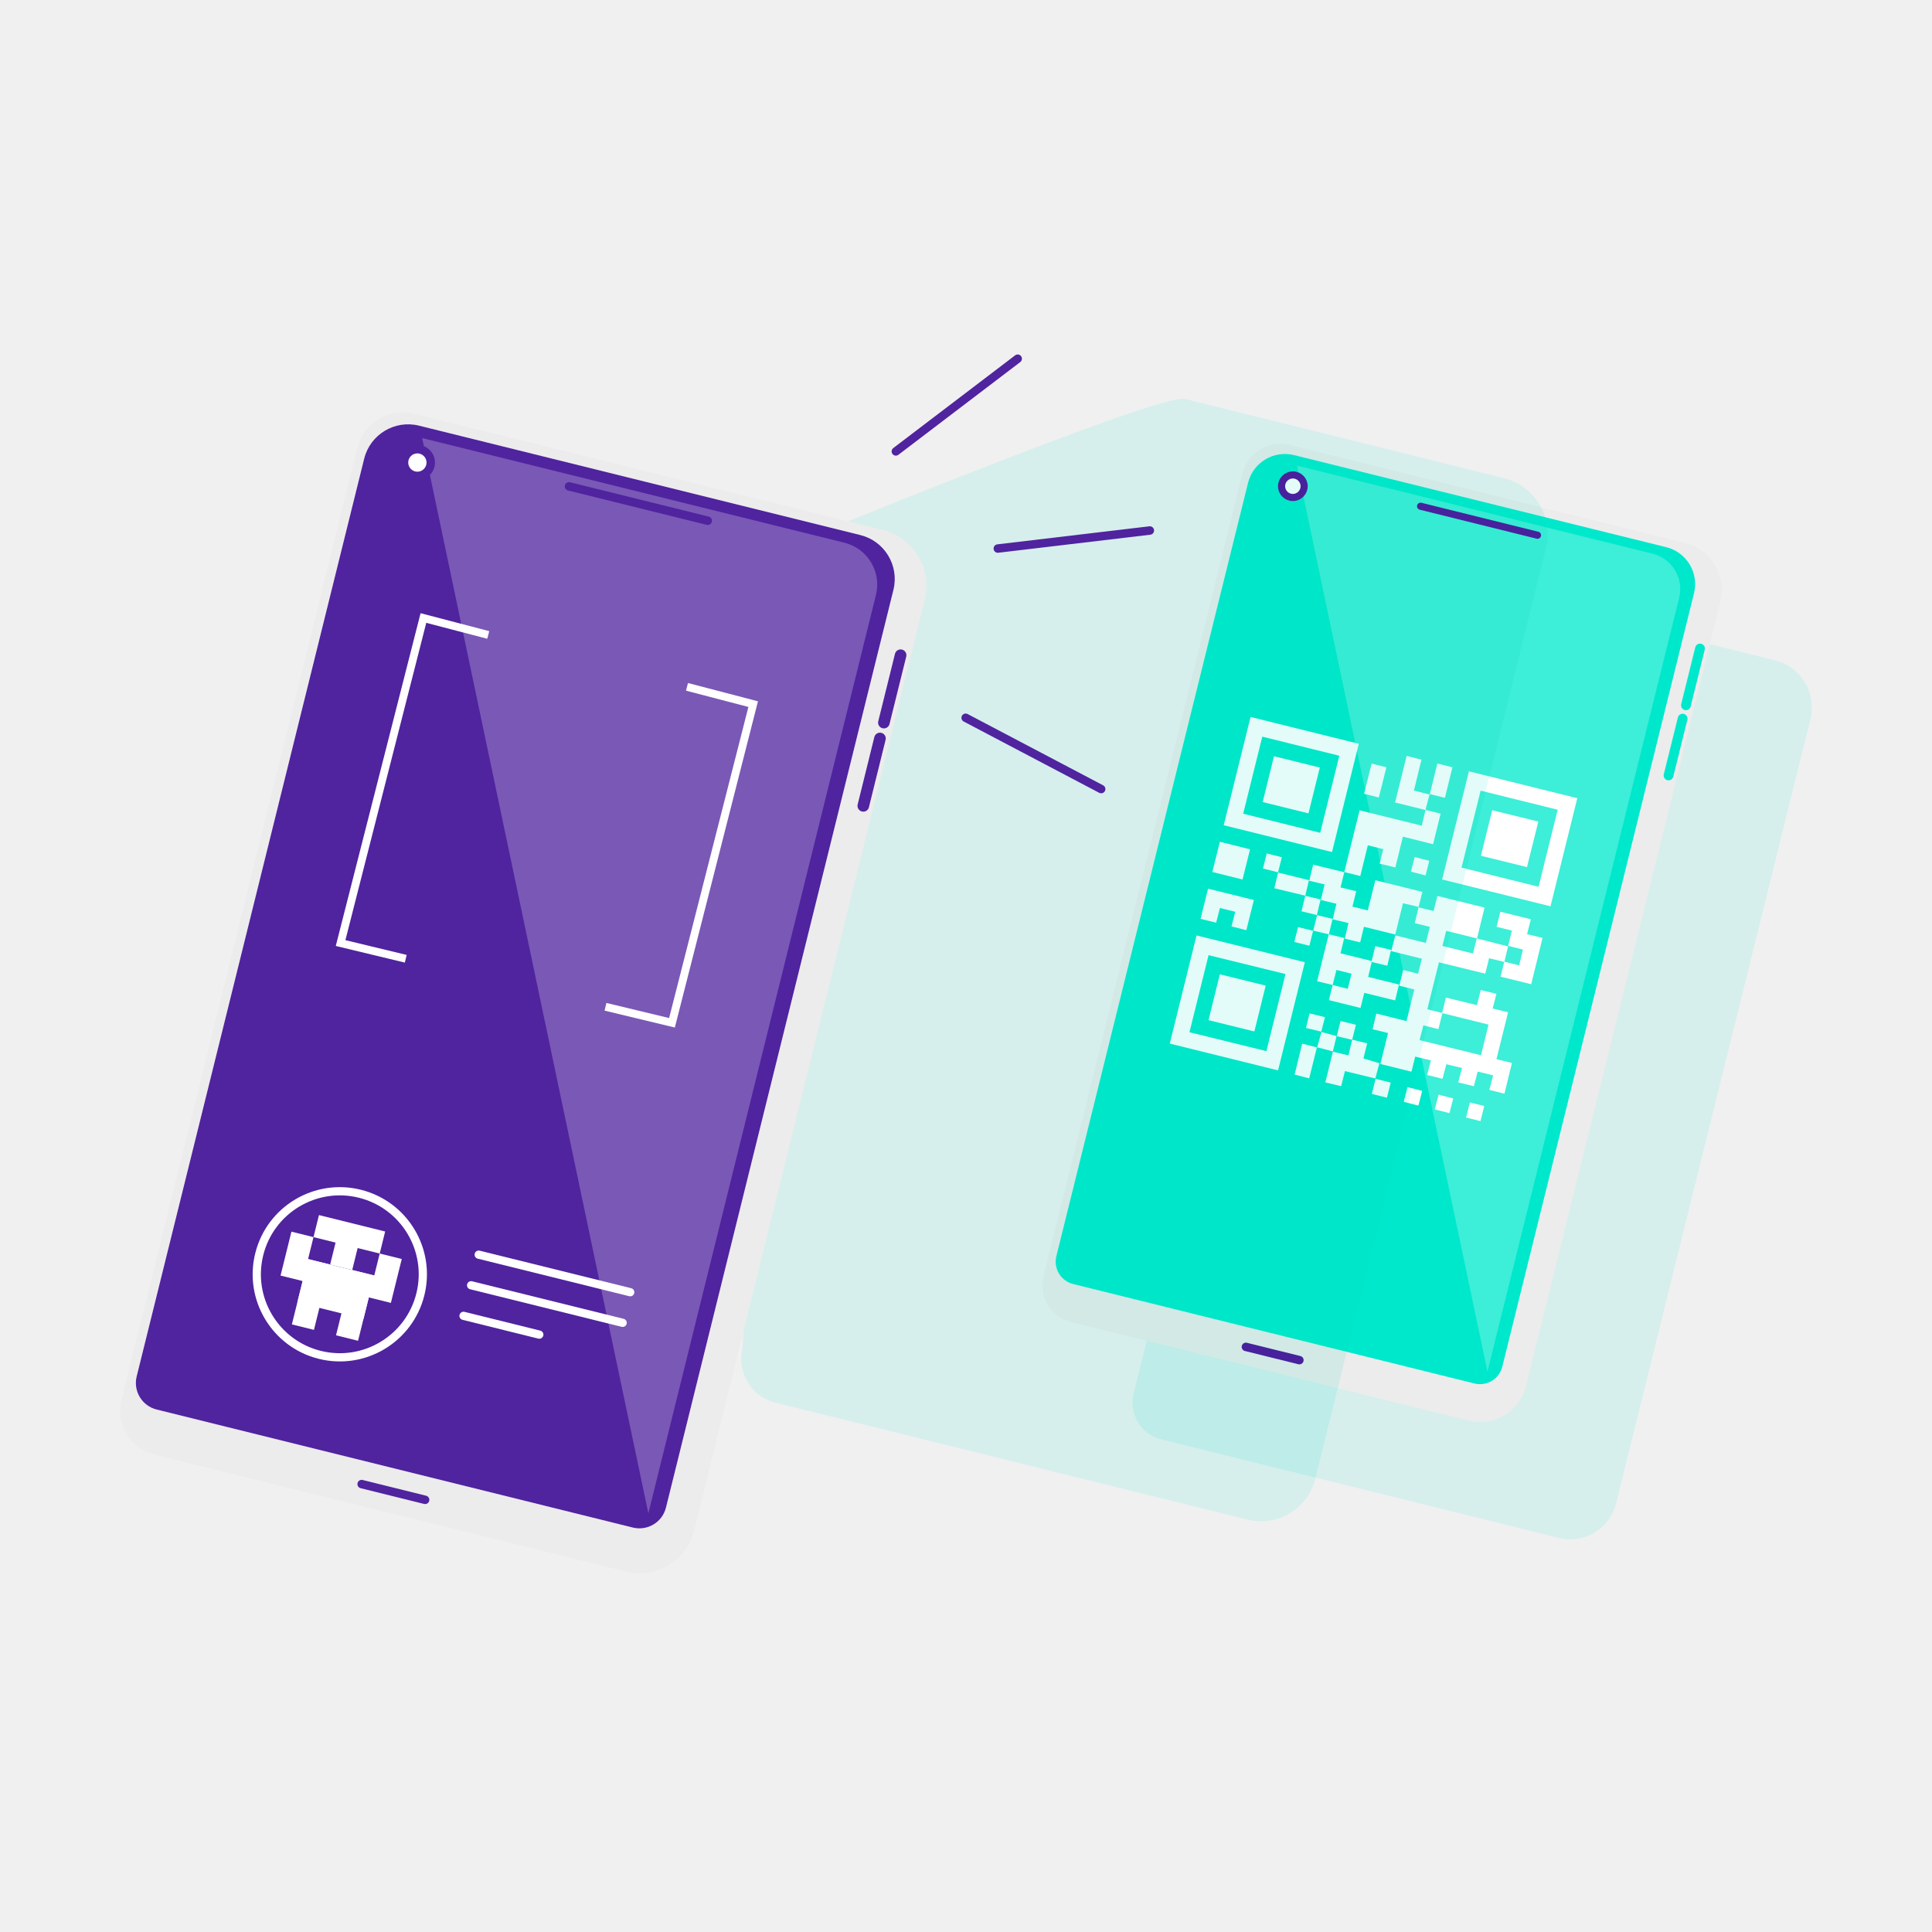
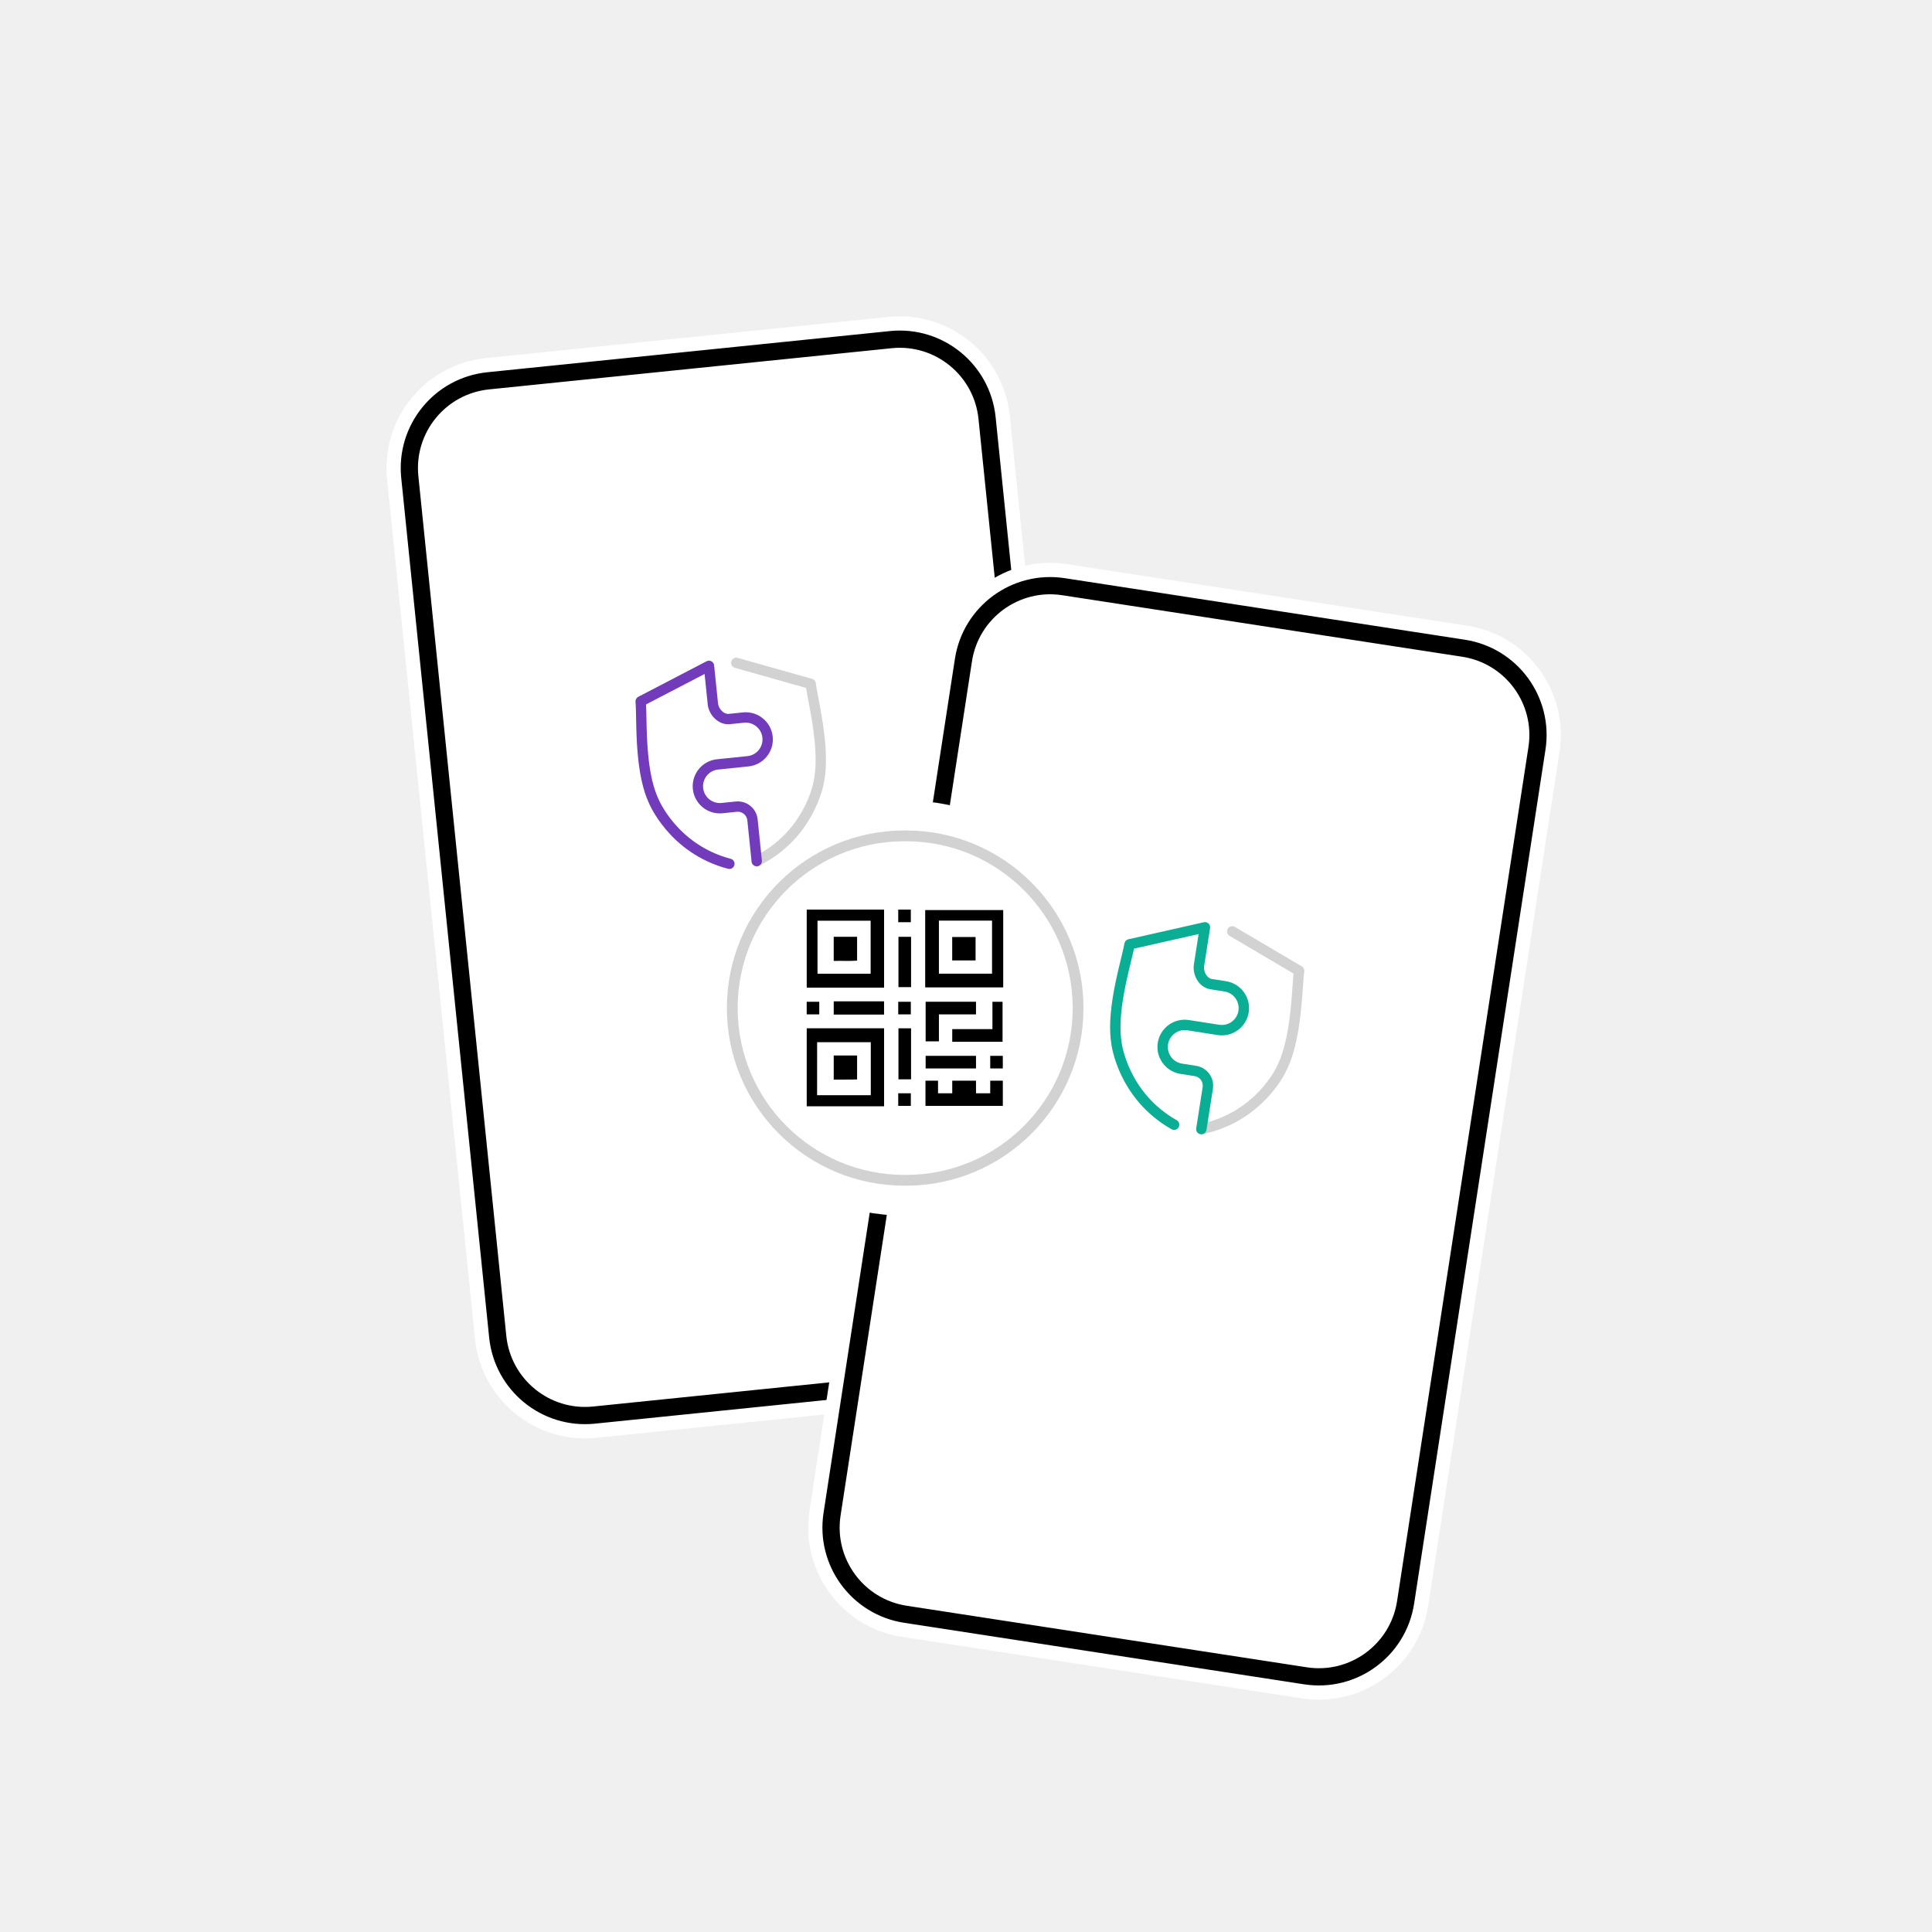
- <svg xmlns="http://www.w3.org/2000/svg" viewBox="0 0 512 512">
+ <svg xmlns="http://www.w3.org/2000/svg" width="500" height="500" viewBox="0 0 500 500">
  <defs>
-     <style>.cls-1,.cls-10,.cls-12,.cls-18{fill:#fff;}.cls-2{isolation:isolate;}.cls-3{fill:#f2aa2f;}.cls-4{opacity:0.11;mix-blend-mode:multiply;}.cls-11,.cls-5,.cls-8{fill:#00e8cc;}.cls-6{fill:#ececec;}.cls-7{clip-path:url(#clip-path);}.cls-11,.cls-12,.cls-17,.cls-18,.cls-8{stroke:#50239f;}.cls-11,.cls-16,.cls-17,.cls-8,.cls-9{stroke-linecap:round;}.cls-11,.cls-12,.cls-16,.cls-17,.cls-18,.cls-8,.cls-9{stroke-linejoin:round;}.cls-18,.cls-8{stroke-width:2.24px;}.cls-15,.cls-16,.cls-17,.cls-9{fill:none;}.cls-9{stroke:#00e8cc;stroke-width:2.59px;}.cls-10{fill-opacity:0.24;}.cls-11,.cls-12{stroke-width:1.89px;}.cls-13{clip-path:url(#clip-path-2);}.cls-14{fill:#50239f;}.cls-15,.cls-16{stroke:#fff;}.cls-15{stroke-miterlimit:10;stroke-width:2.09px;}.cls-16{stroke-width:2.18px;}.cls-17{stroke-width:3.07px;}</style>
-     <clipPath id="clip-path">
-       <path class="cls-1" d="M441.57,145,342.94,120.6a10.07,10.07,0,0,0-12.2,7.35l-50.8,204.94a6.11,6.11,0,0,0,4.46,7.4l106.33,26.35a6.1,6.1,0,0,0,7.4-4.45l50.8-204.95A10.08,10.08,0,0,0,441.57,145Z" />
-     </clipPath>
-     <clipPath id="clip-path-2">
-       <path class="cls-1" d="M228.06,141.81,111,112.79a12,12,0,0,0-14.48,8.73L36.22,364.76a7.25,7.25,0,0,0,5.29,8.78l126.21,31.28a7.25,7.25,0,0,0,8.77-5.29l60.29-243.25A12,12,0,0,0,228.06,141.81Z" />
-     </clipPath>
+     <style>.k{fill:#fff;}.l{stroke:#000;stroke-width:4.459px;}.l,.m,.n,.o,.p,.q,.r,.s{fill:none;stroke-linecap:round;}.l,.m,.n,.s{stroke-miterlimit:10;}.m{stroke-width:18.277px;}.m,.s{stroke:#fff;}.n{stroke-width:2.791px;}.n,.p,.r{stroke:#d2d2d2;}.o{stroke:#0aae95;}.o,.p{stroke-width:2.689px;}.o,.p,.q,.r{stroke-linejoin:round;}.q{stroke:#723bbb;}.q,.r{stroke-width:2.679px;}.s{stroke-width:11.821px;}</style>
  </defs>
-   <g class="cls-2">
-     <g id="_3" data-name="3">
-       <path class="cls-3" d="M2.36,307.89l0,0a.07.07,0,0,1,0,0Z" />
-       <path class="cls-3" d="M245.54,321.72l0,0a.1.1,0,0,1,0,0Z" />
-       <g class="cls-4">
-         <path class="cls-5" d="M470.39,175,365.73,149a10.4,10.4,0,0,0-12.6,7.59L300.41,369.32a10,10,0,0,0,7.31,12.12l105.42,26.13a12.48,12.48,0,0,0,15.12-9.11l51.53-207.91A12.87,12.87,0,0,0,470.39,175Z" />
+   <g id="c">
+     <g>
+       <g>
+         <rect class="k" x="117.045" y="92.529" width="150.174" height="269.064" rx="22.715" ry="22.715" transform="translate(-22.1085 20.7301) rotate(-5.8406)" />
+         <rect class="s" x="117.045" y="92.529" width="150.174" height="269.064" rx="22.715" ry="22.715" transform="translate(-22.1085 20.7301) rotate(-5.8406)" />
+         <rect class="l" x="117.045" y="92.529" width="150.174" height="269.064" rx="22.715" ry="22.715" transform="translate(-22.1085 20.7301) rotate(-5.8406)" />
      </g>
-       <path class="cls-6" d="M446.52,143.88,341.86,117.94a10.4,10.4,0,0,0-12.6,7.6l-52.72,212.7a10,10,0,0,0,7.31,12.12l105.42,26.13a12.48,12.48,0,0,0,15.12-9.11l51.53-207.9A12.89,12.89,0,0,0,446.52,143.88Z" />
-       <path class="cls-1" d="M441.57,145,342.94,120.6a10.07,10.07,0,0,0-12.2,7.35l-50.8,204.94a6.11,6.11,0,0,0,4.46,7.4l106.33,26.35a6.1,6.1,0,0,0,7.4-4.45l50.8-204.95A10.08,10.08,0,0,0,441.57,145Z" />
-       <g class="cls-7">
-         <rect class="cls-5" x="294.36" y="124" width="148.74" height="238.89" transform="translate(69.4 -81.56) rotate(13.92)" />
+       <g>
+         <rect class="k" x="172.019" y="217.681" width="269.064" height="150.174" rx="22.715" ry="22.715" transform="translate(-29.419 551.2465) rotate(-81.2554)" />
+         <rect class="s" x="172.019" y="217.681" width="269.064" height="150.174" rx="22.715" ry="22.715" transform="translate(-29.419 551.2465) rotate(-81.2554)" />
+         <rect class="l" x="172.019" y="217.681" width="269.064" height="150.174" rx="22.715" ry="22.715" transform="translate(-29.419 551.2465) rotate(-81.2554)" />
      </g>
-       <path class="cls-1" d="M375.83,240.43l4.09,1,1-4,12.5,3.1-2,8.16-8.17-2-1,4,8.11,2,1-4,8.31,2.13,0-.08-1,4.2.07,0-4.12-1-1,4.09-12.29-3-3.08,12.44,4,1-1.05,4.26-4-1-1,3.92,16.28,4,2-8.12-12.3-3.05,1-4.11,8.23,2,1-4,4.16,1-1,3.9,4.09,1-3.08,12.42,4.11,1-2,8.15-4-1,1-3.86-4.09-1-1,3.88-4.15-1,1-3.83-4.16-1-1,3.86-4.08-1,1-3.88-4.16-1-1,4-8.3-2.06.05.07,2.05-8.26-4.11-1,1-4.16,8,2,2.07-8.38-4-1,0,.07,1.05-4.23,3.95,1,1-4-8.13-2,1.09-4.18-.07,0,8.17,2,1.05-4.24-4-1,1-4.09Z" />
-       <path class="cls-1" d="M324.3,218.7,331.41,190l28.68,7.11L353,225.8Zm25.57,2,5.06-20.42-20.41-5.06-5.06,20.42Z" />
-       <path class="cls-1" d="M382.18,233.07l7.1-28.66L418,211.53l-7.1,28.65Zm5.14-3.14L407.74,235l5.06-20.41-20.42-5.06Z" />
-       <path class="cls-1" d="M310,276.56l7.1-28.66L345.8,255l-7.1,28.66Zm25.61,2,5.06-20.43-20.39-5-5.06,20.42Z" />
-       <path class="cls-1" d="M347,233.27l1-4.12,8.26,2,0-.07-1,4.1,4.15,1-1,4.09,4.07,1,2-8,12.46,3.09-1,4,.07,0-4.2-1-2.06,8.32.07,0-8.36-2.07-1,4.13-4.1-1,0,.07,1-4.19-4.19-1,0,.07,1-4.19-4.19-1,.05.07,1-4.19-4.19-1Z" />
-       <path class="cls-1" d="M356.23,231.19l4.08-16.45,16.47,4.08,1-4.2-.07,0,4.07,1-2,8.1-8-2-2,8.16-4.15-1,.95-3.86-4.09-1-2,8.14-4.26-1.06Z" />
-       <path class="cls-1" d="M370.72,261l-1,4.12-8.17-2-1,4-8.38-2.08,1-4,4,1,1-4-4-1-1,4-4.12-1,3.09-12.46-.08,0,4.19,1,0-.07-1,4.13,8.33,2.06-1,4.19,8.26,2.05Z" />
-       <path class="cls-1" d="M399.66,250.73l1-4.11-4.05-1,1-4,8.08,2-1,3.94,4.1,1-3,12.27-8.13-2,1-4-.07,0,4,1,1-4.19-4-1Z" />
-       <path class="cls-1" d="M364.62,285.85l-8.2-2-1,4-4.19-1,2-8.16-.07,0,4.19,1,1-4.19-.08,0,4.05,1-1,4,4.3,1.29-.05-.07-1.1,4.1Z" />
-       <path class="cls-1" d="M318.15,243.51l2-8,12.14,3-2,8-3.93-1,1-3.88-4.07-1-1,3.89Z" />
-       <path class="cls-1" d="M323.28,223.08l8,2-2,8-8-2Z" />
-       <path class="cls-1" d="M378.87,210.42c-.37,1.41-.74,2.83-1.12,4.25l.07,0-8.11-2,3.06-12.35,3.93,1-2,8.2,4.24,1.05Z" />
-       <path class="cls-1" d="M349,277.52l-2.05,8.26-3.86-1,2-8.2,3.92,1Z" />
-       <path class="cls-1" d="M378.91,210.49l2-8.15,4,1-2,8.09-4-1Z" />
-       <path class="cls-1" d="M363.5,202.35l3.9,1-2,8-3.9-1Z" />
-       <path class="cls-1" d="M338.63,231.22l8.32,2.05-.05-.07-1,4.19.08,0-8.27-2,1-4.13Z" />
-       <path class="cls-1" d="M350.23,273.42l-4.13-1,.95-3.86,4.08,1c-.31,1.26-.64,2.59-1,3.93Z" />
-       <path class="cls-1" d="M354.26,274.58l1-4,4.07,1-1,4,.08,0-4.2-1Z" />
-       <path class="cls-1" d="M353.25,278.65c-1.42-.37-2.84-.74-4.26-1.13l.05.08c.39-1.39.79-2.78,1.19-4.17l-.08.05,4.11,1.1-.05-.07-1,4.18Z" />
-       <path class="cls-1" d="M392.34,297.11l-3.81-.95,1-4,3.81.94Z" />
-       <path class="cls-1" d="M364.55,285.9l4,1-1,4-4-1,1-4Z" />
-       <path class="cls-1" d="M372,292l1-3.9,3.89,1-1,3.89Z" />
-       <path class="cls-1" d="M380.23,294l1-3.9,3.89,1-1,3.89Z" />
-       <path class="cls-1" d="M348,246.63l-1,4-4-1,1-3.95,4,1Z" />
-       <path class="cls-1" d="M348,246.7l1.05-4.19-.08,0,4.19,1,0-.07-1,4.19.08,0-4.2-1Z" />
-       <path class="cls-1" d="M349.05,242.51l-4.14-1,1-4.13-.08,0,4.2,1-.05-.07-1,4.19Z" />
-       <path class="cls-1" d="M338.7,231.17l-4-1,1-4,4,1-1,4Z" />
-       <path class="cls-1" d="M377.78,232l-3.87-1,1-3.88,3.87,1Z" />
-       <path class="cls-1" d="M363.46,254.92l1-4.19,4.19,1-1,4.2Z" />
-       <path class="cls-1" d="M346.76,215.55l-12.14-3,3-12.14,12.14,3Z" />
-       <path class="cls-1" d="M392.45,226.79l3-12.07,12.22,3-3,12.07Z" />
-       <path class="cls-1" d="M320.27,270.35l3-12.15,12.15,3-3,12.15Z" />
-       <line class="cls-8" x1="344.35" y1="360.45" x2="330.18" y2="356.94" />
-       <line class="cls-9" x1="450.52" y1="171.86" x2="446.79" y2="186.91" />
-       <line class="cls-9" x1="445.91" y1="190.45" x2="442.18" y2="205.5" />
-       <path class="cls-10" d="M394.19,363.49,445,158.41a9.63,9.63,0,0,0-7-11.66l-94.3-23.37" />
-       <line class="cls-11" x1="376.47" y1="134.16" x2="407.45" y2="141.84" />
-       <circle class="cls-12" cx="342.62" cy="128.85" r="2.99" />
-       <g class="cls-4">
-         <path class="cls-5" d="M398.54,126.71l-84.57-21c-6.62-1.64-106.86,39.62-106.86,39.62l-10.32,212a11.87,11.87,0,0,0,8.67,14.38l125.13,31A14.81,14.81,0,0,0,348.53,392l61.16-246.76A15.28,15.28,0,0,0,398.54,126.71Z" />
+       <g>
+         <rect class="k" x="189.509" y="216.319" width="89.5" height="89.142" rx="44.571" ry="44.571" />
+         <rect class="m" x="189.509" y="216.319" width="89.5" height="89.142" rx="44.571" ry="44.571" />
+         <rect class="n" x="189.509" y="216.319" width="89.5" height="89.142" rx="44.571" ry="44.571" />
      </g>
-       <path class="cls-6" d="M233.93,140.43,109.71,109.64a12.35,12.35,0,0,0-15,9L32.18,371.11a11.88,11.88,0,0,0,8.67,14.38l125.13,31a14.82,14.82,0,0,0,17.94-10.82l61.16-246.76A15.27,15.27,0,0,0,233.93,140.43Z" />
-       <path class="cls-1" d="M228.06,141.81,111,112.79a12,12,0,0,0-14.48,8.73L36.22,364.76a7.25,7.25,0,0,0,5.29,8.78l126.21,31.28a7.25,7.25,0,0,0,8.77-5.29l60.29-243.25A12,12,0,0,0,228.06,141.81Z" />
-       <g class="cls-13">
-         <rect class="cls-14" x="51.59" y="108.37" width="176.54" height="314.52" transform="translate(68.01 -25.84) rotate(13.92)" />
-         <polyline class="cls-15" points="160.46 266.81 178.08 271.05 199.6 186.6 182.06 182.02" />
-         <polyline class="cls-15" points="129.39 168.27 112.21 163.78 90.26 249.92 107.53 254.08" />
+       <g>
+         <path class="r" d="M190.554,171.547l-0-.002,19.259,5.436c.362,2.919,1.816,8.867,2.378,15.033,.169,1.851,.258,3.72,.214,5.534-.044,1.814-.222,3.572-.588,5.198,0,0-2.344,13.346-15.973,20.105" />
+         <path class="q" d="M188.761,223.547l0,.004c-14.658-3.862-19.658-16.401-19.658-16.401-.689-1.517-1.222-3.202-1.635-4.969-.414-1.766-.708-3.615-.92-5.461-.708-6.152-.499-12.271-.739-15.202l17.671-9.195v.001s1.009,9.827,1.009,9.827c.217,2.105,2.152,4.148,4.257,3.931l3.66-.377c3.123-.322,5.917,1.949,6.239,5.072h0c.322,3.123-1.949,5.917-5.072,6.239l-7.861,.81c-3.123,.322-5.394,3.115-5.072,6.239h0c.322,3.123,3.115,5.395,6.239,5.072l3.66-.377c2.105-.217,3.987,1.313,4.204,3.418l1.101,10.674,.002-.001" />
      </g>
-       <path class="cls-16" d="M68.7,332.4a22,22,0,1,1,16,26.64,22,22,0,0,1-16-26.64" />
-       <polygon class="cls-1" points="84.53 322.01 83.08 327.85 88.93 329.3 87.49 335.12 93.34 336.56 94.78 330.75 100.63 332.2 102.07 326.36 84.53 322.01" />
-       <polygon class="cls-1" points="74.35 338.04 80.2 339.49 77.35 350.98 83.2 352.43 87.49 335.12 81.64 333.67 83.08 327.85 77.23 326.4 74.35 338.04" />
-       <polygon class="cls-1" points="100.63 332.2 99.18 338.02 93.33 336.57 89.05 353.87 94.89 355.32 97.74 343.83 103.59 345.28 106.47 333.65 100.63 332.2" />
-       <rect class="cls-1" x="79.95" y="335.67" width="18.07" height="11.84" transform="translate(84.79 -11.38) rotate(13.92)" />
-       <line class="cls-16" x1="126.86" y1="332.5" x2="167.02" y2="342.45" />
-       <line class="cls-16" x1="124.85" y1="340.61" x2="165.01" y2="350.56" />
-       <line class="cls-16" x1="122.84" y1="348.71" x2="142.92" y2="353.69" />
-       <line class="cls-8" x1="112.66" y1="397.47" x2="95.84" y2="393.3" />
-       <line class="cls-17" x1="238.67" y1="173.64" x2="234.24" y2="191.5" />
-       <line class="cls-17" x1="233.2" y1="195.7" x2="228.78" y2="213.56" />
-       <path class="cls-10" d="M171.82,401.07l60.32-243.4a11.42,11.42,0,0,0-8.34-13.84L111.87,116.09" />
-       <line class="cls-8" x1="264.43" y1="145.37" x2="304.72" y2="140.59" />
-       <line class="cls-8" x1="237.41" y1="119.63" x2="269.7" y2="95.06" />
-       <line class="cls-8" x1="255.91" y1="190.22" x2="291.82" y2="209.11" />
-       <line class="cls-8" x1="150.79" y1="128.89" x2="187.56" y2="138" />
-       <circle class="cls-18" cx="110.61" cy="122.58" r="3.54" />
+       <g>
+         <path class="p" d="M318.904,241.045l0-.002,17.305,10.206c-.395,2.926-.506,9.072-1.539,15.203-.309,1.84-.701,3.678-1.209,5.427-.507,1.749-1.13,3.411-1.901,4.896,0,0-5.691,12.356-20.652,15.43" />
+         <path class="o" d="M303.856,291.067l-.001,.004c-13.241-7.5-14.886-20.953-14.886-20.953-.281-1.649-.367-3.421-.316-5.242,.051-1.821,.238-3.691,.505-5.537,.887-6.153,2.656-12.04,3.173-14.947l19.508-4.404-0,.001-1.535,9.798c-.328,2.099,1.028,4.577,3.127,4.905l3.65,.57c3.115,.487,5.245,3.406,4.758,6.521h0c-.487,3.115-3.406,5.245-6.521,4.758l-7.839-1.225c-3.115-.487-6.034,1.644-6.521,4.758h0c-.487,3.115,1.644,6.034,4.758,6.521l3.65,.57c2.099,.328,3.534,2.295,3.206,4.394l-1.663,10.644,.002-0" />
+       </g>
+     </g>
+   </g>
+   <g id="g">
+     <g id="h">
+       <g>
+         <path d="M208.78,235.406v20.19h20.02v-20.19h-20.02Zm1.79,2.89s0-.01,.01-.02h.02c-.01,.01-.02,.01-.03,.02Zm14.75,13.7h-13.75v-13.72h13.75v13.72Z" />
+         <path d="M239.44,235.526v20.01h20.19v-20.01h-20.19Zm17.3,16.46h-13.75v-13.73h13.75v13.73Z" />
+         <path d="M252.589,259.253v3.268h-9.597v6.98h-3.437v-10.249h13.034Z" />
+         <path d="M246.441,269.615v-3.279h10.402v-7.076h2.618v10.355h-13.02Z" />
+         <path d="M232.518,242.448h3.265v13.02h-3.265v-13.02Z" />
+         <path d="M228.794,262.579h-13.025v-3.427c4.216-.02,8.559-.003,13.025-.011v3.438Z" />
+         <path d="M235.781,279.33h-3.261v-13.204h3.261v13.204Z" />
+         <path d="M232.464,262.518v-3.26h3.254v3.26h-3.254Z" />
+         <path d="M256.272,276.512v-3.26h3.254v3.26h-3.254Z" />
+         <polygon points="259.531 279.681 259.531 286.201 239.511 286.201 239.511 279.681 242.761 279.681 242.761 282.941 246.441 282.941 246.441 279.681 252.591 279.681 252.591 282.941 256.271 282.941 256.271 279.681 259.531 279.681" />
+         <rect x="232.461" y="282.941" width="3.26" height="3.26" />
+         <path d="M208.781,286.301h20.02v-20.18h-20.02v20.18Zm2.69-16.58h13.89v13.72h-13.9c0-3.84,0-9.81,.01-13.72Z" />
+         <path d="M239.555,276.512v-3.26h13.034v3.26h-13.034Z" />
+         <path d="M208.771,262.518v-3.26h3.254v3.26h-3.254Z" />
+         <path d="M232.464,238.665v-3.26h3.254v3.26h-3.254Z" />
+         <path d="M215.766,242.445h6.05v6.165c-1.886,.139-3.91,.023-6.05,.071v-6.236Z" />
+         <path d="M246.43,248.557v-6.057h6.048v6.057h-6.048Z" />
+         <path d="M215.767,273.163h6.048v6.195c-1.884,.081-3.907-.001-6.048,.044v-6.239Z" />
+       </g>
    </g>
  </g>
</svg>
